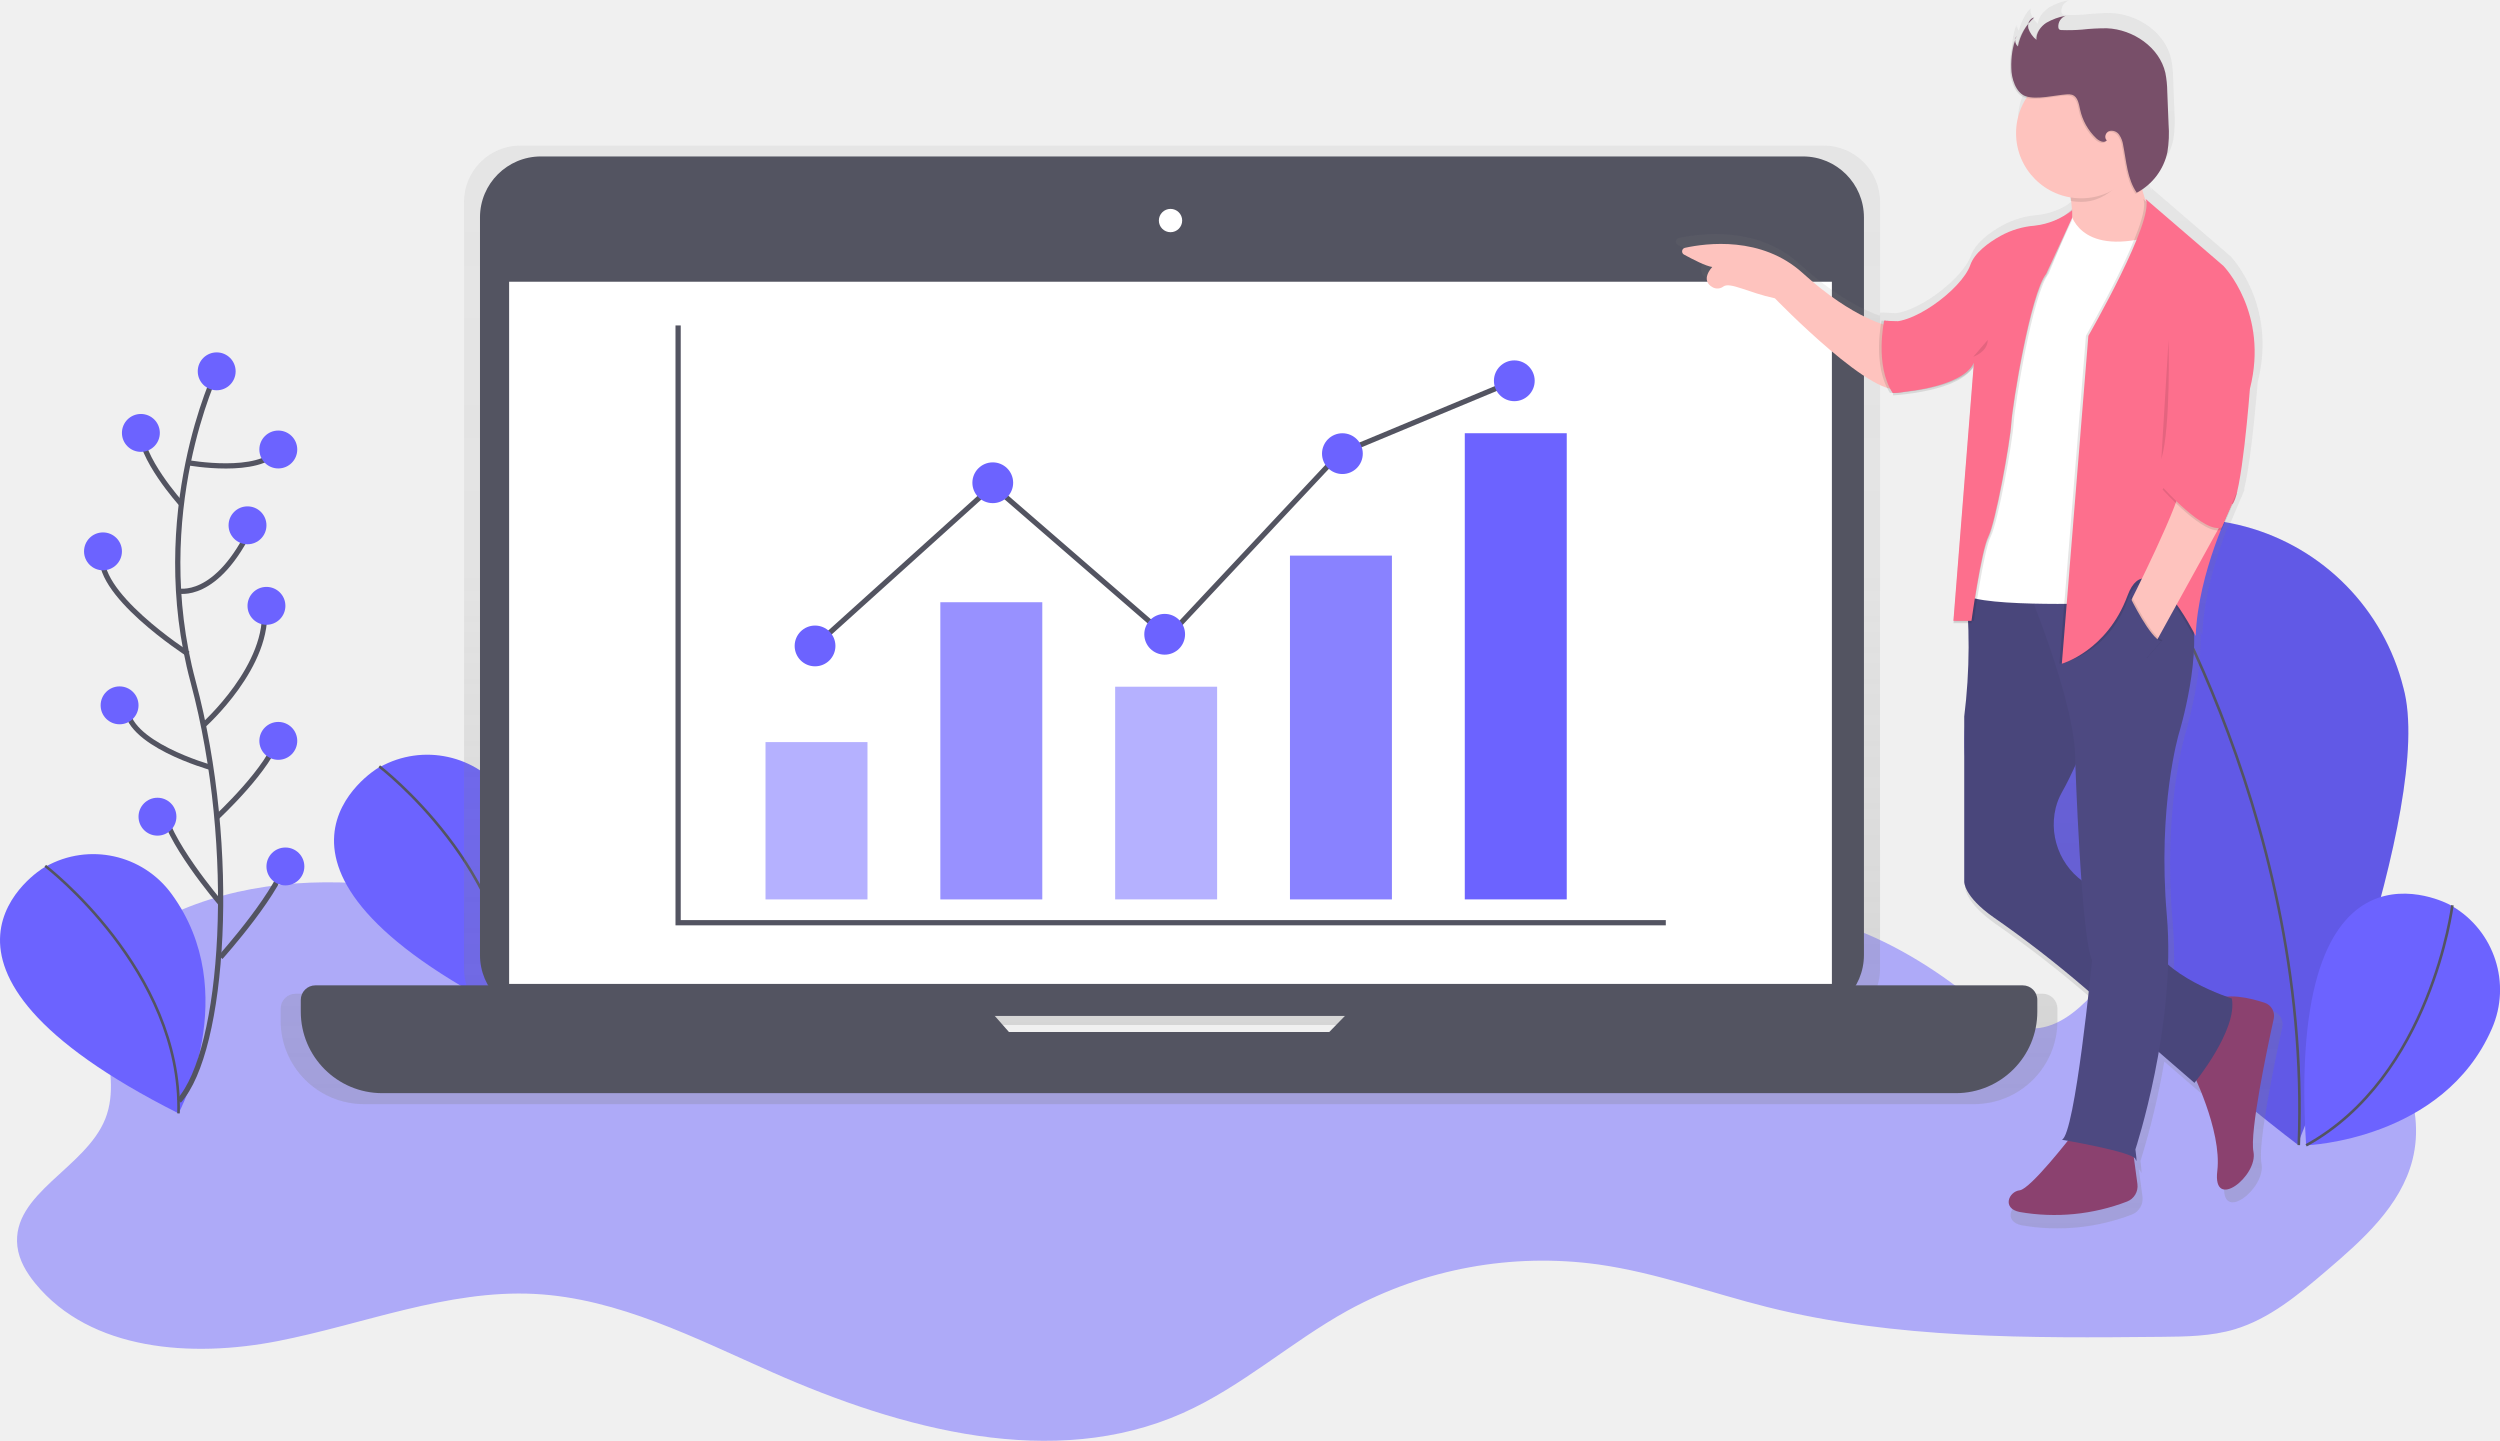
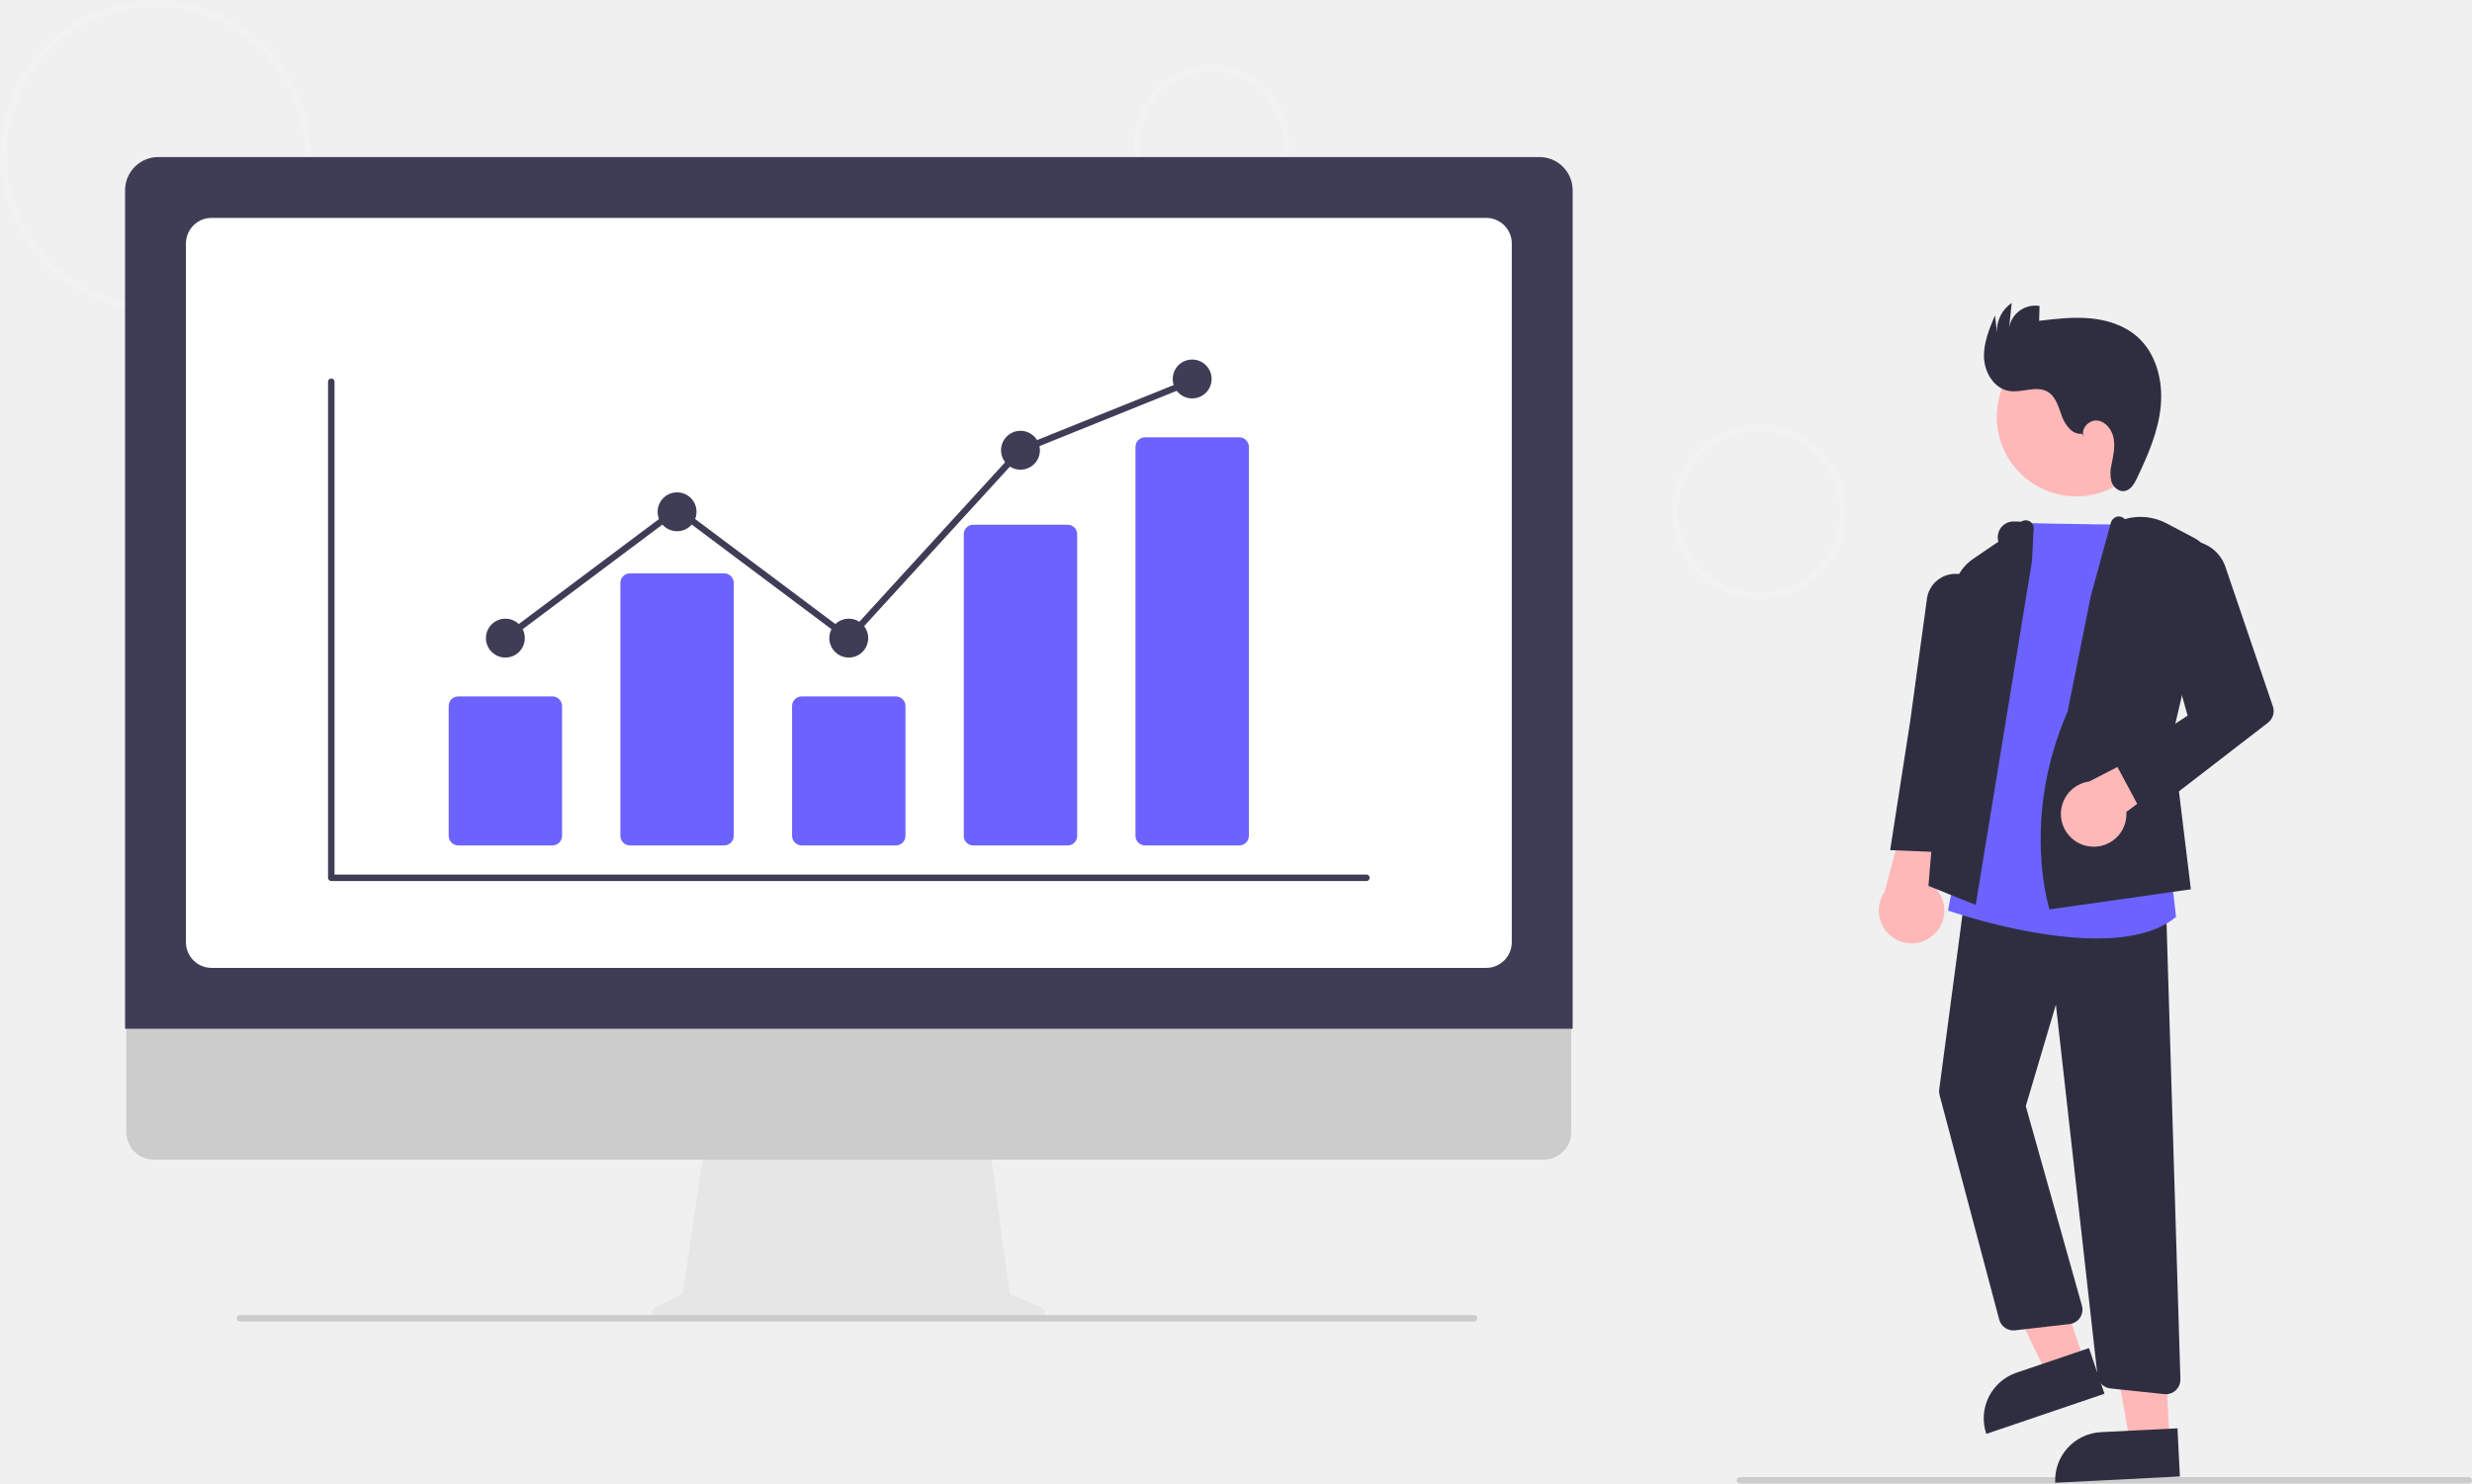
- <svg xmlns="http://www.w3.org/2000/svg" xmlns:xlink="http://www.w3.org/1999/xlink" id="02a143c3-6017-4373-a226-06a05c845178" data-name="Layer 1" width="954" height="549.86" viewBox="0 0 954 549.86">
-   <defs>
-     <linearGradient id="6beaf3f8-3e45-4d0f-940e-4f825d2ab248" x1="569.11" y1="596.37" x2="569.11" y2="230.62" gradientUnits="userSpaceOnUse">
-       <stop offset="0" stop-color="gray" stop-opacity="0.25" />
-       <stop offset="0.54" stop-color="gray" stop-opacity="0.12" />
-       <stop offset="1" stop-color="gray" stop-opacity="0.1" />
-     </linearGradient>
-     <linearGradient id="618658e0-5682-4211-900b-639feb09c488" x1="878.33" y1="643.77" x2="878.33" y2="175.07" xlink:href="#6beaf3f8-3e45-4d0f-940e-4f825d2ab248" />
-   </defs>
-   <path d="M359.74,535.18c-57.68-19.93-123.63-36.8-177.52-8.16-6.83,3.63-13.56,8.2-17.24,15-9.72,17.89,5.73,41.09-1.8,60s-35.87,28.43-33.55,48.63c.61,5.28,3.47,10.06,6.84,14.18,21.11,25.79,59.81,28.4,92.52,22s64.7-19.67,98-18c32,1.65,61.44,17,90.76,29.92,49.43,21.84,107.16,37.51,156.55,15.56,22.63-10.06,41.34-27.19,63-39.15A155.06,155.06,0,0,1,733,657.6c22,3.1,43,10.9,64.53,16.28,48.9,12.21,99.94,11.81,150.33,11.33,9.38-.09,18.91-.2,27.9-2.88,13.31-4,24.29-13.21,34.86-22.22,13.89-11.83,28.52-24.83,33-42.52,5.29-21-5.66-43.32-21.9-57.59s-37-22.07-57.26-29.59c-5-1.84-10.34-3.71-15.46-2.32-3.36.92-6.19,3.16-8.7,5.57-14.38,13.84-26.53,37.25-46.14,33.49-7-1.34-12.73-6.21-18.27-10.71-29.58-24-69.37-42.53-105.07-29.27-26.11,9.7-44.54,34.61-71,43.4-18.82,6.26-39.27,3.55-59.07,4.77-28.8,1.76-56.83,11.94-85.67,11.32-73.54-1.58-134.81-71.9-208.05-65.2-5.74.52-12,1.84-15.52,6.38" transform="translate(-123 -175.07)" fill="#6c63ff" opacity="0.5" />
-   <path d="M267,468.29S205.89,505.18,318.58,562c0,0,24.83-46.1-2.62-83.69a37,37,0,0,0-48-10.52Z" transform="translate(-123 -175.07)" fill="#6c63ff" />
-   <path d="M267.73,467.52s52.32,40,50.86,94.45" transform="translate(-123 -175.07)" fill="none" stroke="#535461" stroke-miterlimit="10" />
-   <path d="M1040.15,437.56c12.38,45.27-40.43,174.24-40.43,174.24S888.6,527.67,876.21,482.4a85,85,0,1,1,163.93-44.85Z" transform="translate(-123 -175.07)" fill="#6c63ff" />
-   <path d="M1040.15,437.56c12.38,45.27-40.43,174.24-40.43,174.24S888.6,527.67,876.21,482.4a85,85,0,1,1,163.93-44.85Z" transform="translate(-123 -175.07)" opacity="0.1" />
-   <path d="M936.21,378.27s69.17,104.42,64,233.78" transform="translate(-123 -175.07)" fill="none" stroke="#535461" stroke-miterlimit="10" />
-   <path d="M1057.8,520.3s-62.72-34.12-54.78,91.83c0,0,52.32-1.87,70.89-44.55a37,37,0,0,0-15.19-46.75Z" transform="translate(-123 -175.07)" fill="#6c63ff" />
-   <path d="M1058.83,520.52s-8.1,65.38-55.81,91.61" transform="translate(-123 -175.07)" fill="none" stroke="#535461" stroke-miterlimit="10" />
-   <path d="M139.56,506.26s-61.14,36.88,51.56,93.67c0,0,24.83-46.1-2.62-83.69a37,37,0,0,0-48-10.52Z" transform="translate(-123 -175.07)" fill="#6c63ff" />
-   <path d="M140.26,505.49s52.32,40,50.86,94.45" transform="translate(-123 -175.07)" fill="none" stroke="#535461" stroke-miterlimit="10" />
-   <path d="M902.43,554.27H838.18a21.42,21.42,0,0,0,2.24-9.57V252.14a21.51,21.51,0,0,0-21.51-21.51H321.58a21.51,21.51,0,0,0-21.51,21.51V544.71a21.42,21.42,0,0,0,2.24,9.57H235.79A5.69,5.69,0,0,0,230.1,560v4.59a31.82,31.82,0,0,0,31.82,31.82H876.3a31.82,31.82,0,0,0,31.82-31.82V560A5.69,5.69,0,0,0,902.43,554.27Zm-395.89,18.2L501,566.22H637.78l-6.1,6.26Z" transform="translate(-123 -175.07)" fill="url(#6beaf3f8-3e45-4d0f-940e-4f825d2ab248)" />
-   <rect x="183.16" y="59.7" width="528.12" height="327.99" rx="23.26" ry="23.26" fill="#535461" />
-   <rect x="194.28" y="107.51" width="504.77" height="267.95" fill="#fff" />
-   <circle cx="446.67" cy="84.16" r="4.45" fill="#fff" />
-   <path d="M647.6,551.08l-17.34,17.79H508l-15.67-17.79H243.34a5.56,5.56,0,0,0-5.56,5.56v4.48a31.1,31.1,0,0,0,31.1,31.1H869.34a31.1,31.1,0,0,0,31.1-31.1v-4.48a5.56,5.56,0,0,0-5.56-5.56Z" transform="translate(-123 -175.07)" fill="#535461" />
-   <polyline points="258.77 124.19 258.77 352.11 635.67 352.11" fill="none" stroke="#535461" stroke-miterlimit="10" stroke-width="2" />
-   <rect x="292.12" y="283.18" width="38.91" height="60.04" fill="#6c63ff" opacity="0.5" />
-   <rect x="358.83" y="229.81" width="38.91" height="113.41" fill="#6c63ff" opacity="0.7" />
-   <rect x="425.54" y="262.05" width="38.91" height="81.16" fill="#6c63ff" opacity="0.5" />
-   <rect x="492.25" y="212.02" width="38.91" height="131.2" fill="#6c63ff" opacity="0.8" />
-   <rect x="558.96" y="165.32" width="38.91" height="177.89" fill="#6c63ff" />
-   <polyline points="311.02 246.49 378.84 185.34 445.55 243.15 511.15 173.11 577.86 145.31" fill="none" stroke="#535461" stroke-miterlimit="10" stroke-width="2" />
-   <circle cx="311.02" cy="246.49" r="7.78" fill="#6c63ff" />
-   <circle cx="444.44" cy="242.04" r="7.78" fill="#6c63ff" />
-   <circle cx="512.26" cy="173.11" r="7.78" fill="#6c63ff" />
-   <circle cx="378.84" cy="184.22" r="7.78" fill="#6c63ff" />
-   <circle cx="577.86" cy="145.31" r="7.78" fill="#6c63ff" />
-   <path d="M990.31,560.82c-4.1-1.35-10.18-2.91-15-2.36-4.59-1.67-15.38-6-22.75-12.52a164.07,164.07,0,0,0-.49-19.22c-3.77-42.87,4.71-71.13,4.71-71.13s6.66-21.56,5.93-39.45c.43.81.67,1.29.67,1.29.58-15.43,5.84-31.4,9.78-41.35a3.32,3.32,0,0,0,.44-.16L978,365.48a9.06,9.06,0,0,0,.83-1.93l.71-1.65-.21-.09c.07-.27.14-.56.21-.85h0c2.81-11.89,5-40.09,5-40.09,7.54-29.68-10.36-48-10.36-48l-30.38-26.14a3.85,3.85,0,0,1,.3,1.07l-.25-.22c-.43-1.23-.9-2.7-1.36-4.38a23.1,23.1,0,0,0,3-2.57,23.33,23.33,0,0,0,6.81-12.15,46.07,46.07,0,0,0,.45-11l-.5-12.61a40,40,0,0,0-.75-7.35c-2.29-10-12.54-17-22.83-17.46a83.45,83.45,0,0,0-9.8.52,65.93,65.93,0,0,1-8,.17,1.44,1.44,0,0,1-.86-.23,1.26,1.26,0,0,1-.37-.87,4.34,4.34,0,0,1,1.06-3.25,4,4,0,0,1,1.38-.79l-.73.17a4,4,0,0,1,1.2-.65,23.29,23.29,0,0,0-7.58,2.75,9.79,9.79,0,0,0-1.77,1.49,7.73,7.73,0,0,0-2.56,4.76,8.86,8.86,0,0,1-2.7-4,4,4,0,0,1,0-1.94q-.27.33-.52.68c0-.07,0-.14,0-.21a20.22,20.22,0,0,0-4,8.14,3.17,3.17,0,0,1-.72-2.34c-.15.47-.29.94-.42,1.41a3.26,3.26,0,0,1,0-.94,32.21,32.21,0,0,0-1.57,11.18c0,3.78,1.68,9.67,5.73,11,.21.07.42.12.64.17a25.43,25.43,0,0,0,17.15,38.84q.1.69.19,1.45l.16,0c.11,1,.2,2.1.26,3.22a21.67,21.67,0,0,1-3.34,2.68,27.54,27.54,0,0,1-11.12,3.68,33.1,33.1,0,0,0-13.37,4c-4.85,2.71-10.2,6.66-11.88,11.46-2.8,8-18.22,20.45-28.56,22l-3.68-.21-.27-.08v.07l-.9-.05-.05,0h-.24v.05l-.93-.05s-.09.43-.22,1.19c-5.2-1.79-16.25-6.75-30.63-19.8-16-14.53-37.65-11.67-46-9.84a1.43,1.43,0,0,0-.38,2.65c3.37,1.85,8.59,4.54,11,4.84,0,0-5,5.23.32,8a3.86,3.86,0,0,0,4-.39c2.58-1.89,9.75,2.39,20.14,4.62,0,0,29.32,30.34,43.88,35a20.93,20.93,0,0,0,1.11,1.93l.9-.07,0,.07H845l.11,1s22.64-1.19,30-9.41a11.79,11.79,0,0,0,1.43-1.53l-7.87,99h.07l-.07.94h5.79A218.25,218.25,0,0,1,872.89,449v64.54s-.3,5.68,11.5,14a441.06,441.06,0,0,1,35.72,27.69l1.43,1.24c-2.17,19.75-6.71,56.56-10.5,57.93l2.34.41c-4,5.07-15.36,19-18.82,19.37-4.24.47-7.07,7.07,0,8.48a79.21,79.21,0,0,0,42-4.14,6.41,6.41,0,0,0,4-6.82l-1.37-10.4a1.46,1.46,0,0,1,.6.63c.94,2.83,0-3.77,0-3.77a294.73,294.73,0,0,0,9.11-38l14,12.1s.28-.35.77-1c3.43,7.78,9.55,23.7,8.18,35.36-1.88,16,16,1.88,14.13-7.54-1.52-7.62,5.28-39.92,7.93-52A5.37,5.37,0,0,0,990.31,560.82Z" transform="translate(-123 -175.07)" fill="url(#618658e0-5682-4211-900b-639feb09c488)" />
-   <path d="M844,299.49s-13.34-2.3-33.12-20.24c-15.65-14.19-36.76-11.4-44.9-9.61a1.39,1.39,0,0,0-.37,2.58c3.29,1.8,8.39,4.43,10.78,4.73,0,0-4.93,5.1.31,7.83a3.77,3.77,0,0,0,3.94-.38c2.52-1.84,9.52,2.34,19.67,4.51,0,0,39.56,40.94,48.76,34Z" transform="translate(-123 -175.07)" fill="#fec3be" />
-   <path d="M912.11,243.83s3.68,15.64,0,26.68l16.56,2.3,14.72-7.36v-9.66s-6.9-14.72-5.06-31.74Z" transform="translate(-123 -175.07)" fill="#fec3be" />
-   <path d="M959,582.83s12,23.46,10.12,39.1,15.64,1.84,13.8-7.36c-1.49-7.44,5.15-39,7.74-50.74a5.24,5.24,0,0,0-3.48-6.11c-5.53-1.82-14.79-4.05-19.44-.64C960.87,562.13,959,582.83,959,582.83Z" transform="translate(-123 -175.07)" fill="#8b416f" />
-   <path d="M913.49,608.59s-15.64,20.24-19.78,20.7-6.9,6.9,0,8.28a77.34,77.34,0,0,0,41-4,6.26,6.26,0,0,0,3.93-6.66L936,607.21Z" transform="translate(-123 -175.07)" fill="#8b416f" />
-   <path d="M887.73,393.78l-15,2a219.53,219.53,0,0,1-.18,52.73v63s-.29,5.55,11.23,13.62a430.67,430.67,0,0,1,34.88,27l41.74,36.16s16.56-20.24,14.26-32.2c0,0-27.6-8.74-31.28-23-2.11-8.16-12.81-15-21.57-19.3a26.82,26.82,0,0,1-14.35-30.44,23.47,23.47,0,0,1,2.35-5.91c7.36-12.88,17.94-41.86,17.94-41.86L907.51,397Z" transform="translate(-123 -175.07)" fill="#4d4981" />
-   <path d="M887.73,393.78l-15,2a219.53,219.53,0,0,1-.18,52.73v63s-.29,5.55,11.23,13.62a430.67,430.67,0,0,1,34.88,27l41.74,36.16s16.56-20.24,14.26-32.2c0,0-27.6-8.74-31.28-23-2.11-8.16-12.81-15-21.57-19.3a26.82,26.82,0,0,1-14.35-30.44,23.47,23.47,0,0,1,2.35-5.91c7.36-12.88,17.94-41.86,17.94-41.86L907.51,397Z" transform="translate(-123 -175.07)" opacity="0.05" />
-   <path d="M909.81,610s27.14,4.6,28.06,7.36,0-3.68,0-3.68,15.64-47.38,12-89.23,4.6-69.46,4.6-69.46,9.66-31.28,4.14-49.22-63.48-10.12-63.48-10.12,20.24,47.38,19.78,69.92c0,0,2.3,68.08,6.44,75.9C921.31,541.43,914.87,608.13,909.81,610Z" transform="translate(-123 -175.07)" fill="#4d4981" />
-   <path d="M913,255.79s2.76,17,30.36,9.66L925,405.28s-53.36,1.84-52.9-4.6l11-84.63Z" transform="translate(-123 -175.07)" fill="#fff" />
-   <path d="M913.72,254.87a22.42,22.42,0,0,1-13.29,6.31,32.33,32.33,0,0,0-13.06,3.88c-4.73,2.65-10,6.5-11.6,11.19-3.22,9.2-23.46,24.38-32.66,21.16l3.22,27.6s26.22-1.38,30.82-11.5L869.34,412h6.9s3.68-26.68,6.44-32.2,8.28-35.88,8.74-43.24,7.36-49.68,13.34-57l9-21.85Z" transform="translate(-123 -175.07)" opacity="0.1" />
-   <path d="M913.72,256.25a28.47,28.47,0,0,1-14.21,5.85A32.33,32.33,0,0,0,886.46,266c-4.73,2.65-10,6.5-11.6,11.19-3.22,9.2-23.46,24.38-32.66,21.16l3.22,27.6s26.22-1.38,30.82-11.5l-7.82,98.43h6.9s3.68-26.68,6.44-32.2,8.28-35.88,8.74-43.24,7.36-49.68,13.34-57L913.72,259Z" transform="translate(-123 -175.07)" opacity="0.1" />
-   <path d="M913.72,255.33a28.47,28.47,0,0,1-14.21,5.85,32.33,32.33,0,0,0-13.06,3.88c-4.73,2.65-10,6.5-11.6,11.19-3.22,9.2-23.46,24.38-32.66,21.16l3.22,27.6s26.22-1.38,30.82-11.5L868.42,412h6.9s3.68-26.68,6.44-32.2,8.28-35.88,8.74-43.24,7.36-49.68,13.34-57l9.89-21.39Z" transform="translate(-123 -175.07)" fill="#fd6f8d" />
-   <path d="M937.18,237.62c-.6-4.36.6-7.08,1.15-12.19l-26.22,19.78s.63,2.67,1.11,6.58a25,25,0,0,0,4,.32C926.32,252.11,932.87,245,937.18,237.62Z" transform="translate(-123 -175.07)" opacity="0.1" />
-   <circle cx="794.17" cy="50.83" r="24.84" fill="#fec3be" />
-   <path d="M890.06,201.55a31.44,31.44,0,0,1,2-12.29,3.07,3.07,0,0,0,.52,4,19.68,19.68,0,0,1,6.24-11.06c-1.77.29-2.68,2.48-2.24,4.22a9.6,9.6,0,0,0,3.07,4.32c-.15-2.63,1.59-5.09,3.79-6.53a22.74,22.74,0,0,1,7.4-2.68,4.29,4.29,0,0,0-2.84,4.4,1.23,1.23,0,0,0,.37.85,1.41,1.41,0,0,0,.84.22,64.38,64.38,0,0,0,7.77-.17,81.49,81.49,0,0,1,9.57-.51c10,.42,20.05,7.25,22.29,17a39.09,39.09,0,0,1,.73,7.18l.49,12.31a45,45,0,0,1-.44,10.76,22.8,22.8,0,0,1-11.71,15.48c-3.61-5.23-3.93-11.95-5.18-18.18a9.2,9.2,0,0,0-1.56-4,3.51,3.51,0,0,0-3.85-1.3c-1.35.54-1.93,2.6-.81,3.52-1,1.18-2.87.3-4-.75a21.48,21.48,0,0,1-6.23-11.13c-.45-2.14-.9-4.78-3-5.51a5.58,5.58,0,0,0-2.22-.15c-4.38.3-11.23,2.11-15.47.72C891.7,211,890.06,205.24,890.06,201.55Z" transform="translate(-123 -175.07)" opacity="0.1" />
-   <path d="M890.52,201.09a31.44,31.44,0,0,1,2-12.29,3.07,3.07,0,0,0,.52,4,19.68,19.68,0,0,1,6.24-11.06c-1.77.29-2.68,2.48-2.24,4.22a9.6,9.6,0,0,0,3.07,4.32c-.15-2.63,1.59-5.09,3.79-6.53a22.74,22.74,0,0,1,7.4-2.68,4.29,4.29,0,0,0-2.84,4.4,1.23,1.23,0,0,0,.37.85,1.41,1.41,0,0,0,.84.22,64.38,64.38,0,0,0,7.77-.17,81.49,81.49,0,0,1,9.57-.51c10,.42,20.05,7.25,22.29,17a39.09,39.09,0,0,1,.73,7.18l.49,12.31a45,45,0,0,1-.44,10.76,22.8,22.8,0,0,1-11.71,15.48c-3.61-5.23-3.93-11.95-5.18-18.18a9.2,9.2,0,0,0-1.56-4,3.51,3.51,0,0,0-3.85-1.3c-1.35.54-1.93,2.6-.81,3.52-1,1.18-2.87.3-4-.75a21.48,21.48,0,0,1-6.23-11.13c-.45-2.14-.9-4.78-3-5.51a5.58,5.58,0,0,0-2.22-.15c-4.38.3-11.23,2.11-15.47.72C892.16,210.53,890.52,204.78,890.52,201.09Z" transform="translate(-123 -175.07)" fill="#784f69" />
-   <path d="M841,297.42s-3.68,17,3.22,27.6l3.91-.32-2.13-27Z" transform="translate(-123 -175.07)" opacity="0.1" />
-   <path d="M842,297.42s-3.68,17,3.22,27.6l3.91-.32-2.13-27Z" transform="translate(-123 -175.07)" fill="#fd6f8d" />
-   <path d="M940.86,251l29.67,25.53s17.48,17.94,10.12,46.92c0,0-3.22,42.32-6.9,44.16,0,0-12.88,25.76-13.8,50.14,0,0-17.25-34.73-25.07-13.57s-26,24.15-26,24.15L919,303.17S944.54,258.78,940.86,251Z" transform="translate(-123 -175.07)" opacity="0.1" />
-   <path d="M941.78,251l29.67,25.53s17.48,17.94,10.12,46.92c0,0-3.22,42.32-6.9,44.16,0,0-12.88,25.76-13.8,50.14,0,0-18.17-36.57-26-15.41s-25.07,26-25.07,26l10.12-125.11S945.46,258.78,941.78,251Z" transform="translate(-123 -175.07)" fill="#fd6f8d" />
-   <path d="M955.35,358.83s7.36-5.06,19.32,8.74l-29.44,53.36L935.34,406S956.27,364.81,955.35,358.83Z" transform="translate(-123 -175.07)" fill="#fec3be" />
-   <path d="M948.22,361.82s16.28,18.28,22.63,15.35l5.88-13.69L954.66,354Z" transform="translate(-123 -175.07)" opacity="0.1" />
-   <path d="M948.22,360.9s16.28,18.28,22.63,15.35l5.88-13.69-22.07-9.48Z" transform="translate(-123 -175.07)" fill="#fd6f8d" />
-   <path d="M936.34,402.51s7.75,15.88,11.88,16.8l-6,6.9-8.74-16.56Z" transform="translate(-123 -175.07)" opacity="0.1" />
-   <path d="M935.88,403s7.75,15.88,11.88,16.8l-6,6.9L933,410.11Z" transform="translate(-123 -175.07)" fill="#4d4981" />
-   <path d="M950.52,304.78s.92,33.12-2.76,45.54" transform="translate(-123 -175.07)" opacity="0.1" />
-   <path d="M876,311.22s5.52-1.84,5.52-6.44" transform="translate(-123 -175.07)" opacity="0.1" />
-   <path d="M205.69,316.76s-26.22,54.24-9,118.43,11.75,141-5.42,160" transform="translate(-123 -175.07)" fill="none" stroke="#535461" stroke-miterlimit="10" stroke-width="2" />
-   <circle cx="82.69" cy="141.7" r="7.23" fill="#6c63ff" />
-   <path d="M194.79,351.65s27.18,4.9,34.41-5" transform="translate(-123 -175.07)" fill="none" stroke="#535461" stroke-miterlimit="10" stroke-width="2" />
-   <path d="M192.21,367.4s-16.35-18.09-15.45-28.94" transform="translate(-123 -175.07)" fill="none" stroke="#535461" stroke-miterlimit="10" stroke-width="2" />
-   <path d="M190.82,400.54s14.87,3.92,28.44-25" transform="translate(-123 -175.07)" fill="none" stroke="#535461" stroke-miterlimit="10" stroke-width="2" />
-   <path d="M194.79,424.64s-37-23.81-32.49-39.17" transform="translate(-123 -175.07)" fill="none" stroke="#535461" stroke-miterlimit="10" stroke-width="2" />
-   <path d="M200.57,451.89s25.92-23,23.21-45.63" transform="translate(-123 -175.07)" fill="none" stroke="#535461" stroke-miterlimit="10" stroke-width="2" />
-   <path d="M203.39,467.91s-33-9.22-32-23.68" transform="translate(-123 -175.07)" fill="none" stroke="#535461" stroke-miterlimit="10" stroke-width="2" />
-   <path d="M205.69,487s20.79-19.26,23.5-31" transform="translate(-123 -175.07)" fill="none" stroke="#535461" stroke-miterlimit="10" stroke-width="2" />
-   <path d="M207.14,519.75s-21.33-24.9-22.24-37.55" transform="translate(-123 -175.07)" fill="none" stroke="#535461" stroke-miterlimit="10" stroke-width="2" />
-   <path d="M207.14,540.36s23.87-26.52,25.67-39.17" transform="translate(-123 -175.07)" fill="none" stroke="#535461" stroke-miterlimit="10" stroke-width="2" />
-   <circle cx="53.76" cy="165.2" r="7.23" fill="#6c63ff" />
-   <circle cx="45.63" cy="269.16" r="7.23" fill="#6c63ff" />
-   <circle cx="39.3" cy="210.4" r="7.23" fill="#6c63ff" />
-   <circle cx="106.2" cy="171.53" r="7.23" fill="#6c63ff" />
-   <circle cx="106.2" cy="282.72" r="7.23" fill="#6c63ff" />
-   <circle cx="94.45" cy="200.46" r="7.23" fill="#6c63ff" />
-   <circle cx="108.91" cy="330.64" r="7.23" fill="#6c63ff" />
-   <circle cx="60.09" cy="311.65" r="7.23" fill="#6c63ff" />
-   <circle cx="101.68" cy="231.19" r="7.23" fill="#6c63ff" />
+ <svg xmlns="http://www.w3.org/2000/svg" id="ee20c741-36aa-4e6e-a939-c0702d3e5051" data-name="Layer 1" width="763.057" height="458" viewBox="0 0 763.057 458">
+   <path d="M266.472,317a48,48,0,1,1,48-48A48.054,48.054,0,0,1,266.472,317Zm0-94a46,46,0,1,0,46,46A46.052,46.052,0,0,0,266.472,223Z" transform="translate(-218.4715 -221)" fill="#f2f2f2" />
+   <path d="M592.472,289a24,24,0,1,1,24-24A24.027,24.027,0,0,1,592.472,289Zm0-46a22,22,0,1,0,22,22A22.025,22.025,0,0,0,592.472,243Z" transform="translate(-218.4715 -221)" fill="#f2f2f2" />
+   <path d="M761.472,406a27,27,0,1,1,27-27A27.031,27.031,0,0,1,761.472,406Zm0-52a25,25,0,1,0,25,25A25.028,25.028,0,0,0,761.472,354Z" transform="translate(-218.4715 -221)" fill="#f2f2f2" />
+   <path d="M980.528,679h-225a1,1,0,0,1,0-2h225a1,1,0,0,1,0,2Z" transform="translate(-218.4715 -221)" fill="#ccc" />
+   <circle cx="640.917" cy="128.686" r="24.561" fill="#ffb8b8" />
+   <polygon points="643.465 420.343 631.857 424.285 611.124 381.386 628.257 375.567 643.465 420.343" fill="#ffb8b8" />
+   <path d="M843.072,642.981h23.644a0,0,0,0,1,0,0v14.887a0,0,0,0,1,0,0H828.185a0,0,0,0,1,0,0v0A14.887,14.887,0,0,1,843.072,642.981Z" transform="translate(-382.6317 86.1046) rotate(-18.76035)" fill="#2f2e41" />
+   <polygon points="669.694 444.575 657.45 445.19 649.249 398.255 667.321 397.346 669.694 444.575" fill="#ffb8b8" />
+   <path d="M867.368,662.902h23.644a0,0,0,0,1,0,0v14.887a0,0,0,0,1,0,0H852.481a0,0,0,0,1,0,0v0A14.887,14.887,0,0,1,867.368,662.902Z" transform="translate(-251.0201 -176.3984) rotate(-2.87712)" fill="#2f2e41" />
+   <path d="M815.3,509.63a10.056,10.056,0,0,0-.468-15.412l11.674-33.774-17.992,4.598L800.188,496.409a10.11,10.11,0,0,0,15.113,13.221Z" transform="translate(-218.4715 -221)" fill="#ffb8b8" />
+   <path d="M887.021,651.424a4.544,4.544,0,0,1-.474-.025l-16.621-1.76a4.472,4.472,0,0,1-3.998-3.974L853.084,531.155l-9.294,31.335,17.329,61.583a4.5,4.5,0,0,1-3.818,5.689l-16.848,1.937a4.523,4.523,0,0,1-4.863-3.315l-18.409-69.303a4.482,4.482,0,0,1-.111-1.748l8.274-62.199,61.714,4.949,4.462,146.703a4.5,4.5,0,0,1-4.498,4.638Z" transform="translate(-218.4715 -221)" fill="#2f2e41" />
+   <path d="M865.688,510.719c-20.676,0-44.084-7.989-45.502-8.479l-.41-.142L843.101,382.413l.429.018c9.244.375,34.469.567,34.723.569l.453.003,9.723,105.619,1.738,15.449-.213.172C884.006,509.052,875.132,510.719,865.688,510.719Z" transform="translate(-218.4715 -221)" fill="#6c63ff" />
+   <path d="M828.336,500.375,813.747,494.499l7.436-89.944a14.856,14.856,0,0,1,6.474-11.104l7.677-5.225v0a4.868,4.868,0,0,1,4.827-6.24l2.199.071a2.5,2.5,0,0,1,3.827,2.661l-.483,9.529Z" transform="translate(-218.4715 -221)" fill="#2f2e41" />
+   <path d="M820.974,484.251l-19.049-.802,6.171-39.692,5.113-37.349a8.924,8.924,0,0,1,11.578-7.846h0a8.917,8.917,0,0,1,6.174,9.647l-5.18,40.467Z" transform="translate(-218.4715 -221)" fill="#2f2e41" />
+   <path d="M851.136,501.751l-.129-.401c-.088-.274-8.673-27.812,5.691-60.672l7.203-35.826,6.156-22.495a2.689,2.689,0,0,1,1.631-1.773,2.477,2.477,0,0,1,2.649.68l0,0a17.198,17.198,0,0,1,12.86,1.286l8.645,4.554a9.815,9.815,0,0,1,4.982,10.923l-11.815,50.423,5.744,47.097Z" transform="translate(-218.4715 -221)" fill="#2f2e41" />
+   <path d="M863.716,482.338a10.056,10.056,0,0,0,11.118-10.684l26.756-19.821-9.353-4.434-28.851,14.862a10.11,10.11,0,0,0,.33,20.077Z" transform="translate(-218.4715 -221)" fill="#ffb8b8" />
+   <path d="M880.491,473.465l-9.037-16.869,22.287-14.668-10.876-39.01A11.795,11.795,0,0,1,891.895,388.187h0a11.827,11.827,0,0,1,13.5,7.764l14.675,43.135a4.499,4.499,0,0,1-1.512,5.013Z" transform="translate(-218.4715 -221)" fill="#2f2e41" />
+   <path d="M861.127,354.895c-2.944.383-5.165-2.629-6.195-5.414s-1.815-6.027-4.375-7.531c-3.497-2.055-7.972.417-11.971-.261-4.516-.766-7.453-5.552-7.683-10.127s1.591-8.975,3.377-13.194l.624,5.242a10.396,10.396,0,0,1,4.543-9.087l-.804,7.692a8.164,8.164,0,0,1,9.392-6.756l-.127,4.583c5.216-.62,10.479-1.241,15.711-.769s10.5,2.128,14.466,5.574c5.932,5.154,8.098,13.641,7.371,21.465s-3.957,15.175-7.323,22.275c-.847,1.787-2.018,3.802-3.982,4.03-1.765.204-3.379-1.271-3.928-2.96a10.73,10.73,0,0,1,.048-5.271c.496-2.637,1.122-5.333.655-7.976s-2.368-5.254-5.032-5.578-5.39,2.721-4.109,5.079Z" transform="translate(-218.4715 -221)" fill="#2f2e41" />
+   <path d="M539.781,624.577l-9.561-4.026-6.559-47.928H436.322l-7.109,47.732-8.554,4.277a2.031,2.031,0,0,0,.908,3.848H538.994A2.031,2.031,0,0,0,539.781,624.577Z" transform="translate(-218.4715 -221)" fill="#e6e6e6" />
+   <path d="M694.991,579h-429.038a8.5,8.5,0,0,1-8.481-8.5V510h446v60.5A8.5,8.5,0,0,1,694.991,579Z" transform="translate(-218.4715 -221)" fill="#ccc" />
+   <path d="M703.92,538.594H257.08V279.727a10.258,10.258,0,0,1,10.247-10.247H693.673A10.259,10.259,0,0,1,703.92,279.727Z" transform="translate(-218.4715 -221)" fill="#3f3d56" />
+   <path d="M677.232,519.805H283.768a7.908,7.908,0,0,1-7.9-7.899V296.168a7.909,7.909,0,0,1,7.9-7.9H677.232a7.909,7.909,0,0,1,7.9,7.9v215.737A7.908,7.908,0,0,1,677.232,519.805Z" transform="translate(-218.4715 -221)" fill="#fff" />
+   <path d="M673.528,628.98h-381a1,1,0,0,1,0-2h381a1,1,0,0,1,0,2Z" transform="translate(-218.4715 -221)" fill="#ccc" />
+   <path d="M640.268,493H320.732a1,1,0,0,1-1-1V338.847a1,1,0,0,1,2,0V491h318.535a1,1,0,0,1,0,2Z" transform="translate(-218.4715 -221)" fill="#3f3d56" />
+   <path d="M389.003,482H359.94a2.972,2.972,0,0,1-2.969-2.968V438.968A2.972,2.972,0,0,1,359.94,436h29.063a2.972,2.972,0,0,1,2.969,2.968v40.063A2.972,2.972,0,0,1,389.003,482Z" transform="translate(-218.4715 -221)" fill="#6c63ff" />
+   <path d="M442.003,482H412.94a2.972,2.972,0,0,1-2.969-2.968V400.968A2.972,2.972,0,0,1,412.94,398h29.063a2.972,2.972,0,0,1,2.969,2.968v78.063A2.972,2.972,0,0,1,442.003,482Z" transform="translate(-218.4715 -221)" fill="#6c63ff" />
+   <path d="M495.003,482H465.94a2.972,2.972,0,0,1-2.969-2.968V438.968A2.972,2.972,0,0,1,465.94,436h29.063a2.972,2.972,0,0,1,2.969,2.968v40.063A2.972,2.972,0,0,1,495.003,482Z" transform="translate(-218.4715 -221)" fill="#6c63ff" />
+   <path d="M548.003,482H518.94a2.907,2.907,0,0,1-2.969-2.834V385.834A2.907,2.907,0,0,1,518.94,383h29.063a2.907,2.907,0,0,1,2.969,2.834v93.332A2.907,2.907,0,0,1,548.003,482Z" transform="translate(-218.4715 -221)" fill="#6c63ff" />
+   <path d="M601.003,482H571.94a2.972,2.972,0,0,1-2.969-2.968V358.968A2.972,2.972,0,0,1,571.94,356h29.063a2.972,2.972,0,0,1,2.969,2.968V479.032A2.972,2.972,0,0,1,601.003,482Z" transform="translate(-218.4715 -221)" fill="#6c63ff" />
+   <circle cx="156" cy="197" r="6" fill="#3f3d56" />
+   <circle cx="209" cy="158" r="6" fill="#3f3d56" />
+   <circle cx="262" cy="197" r="6" fill="#3f3d56" />
+   <circle cx="315" cy="139" r="6" fill="#3f3d56" />
+   <circle cx="368" cy="117" r="6" fill="#3f3d56" />
+   <polygon points="262.126 198.344 209 158.552 156.6 197.8 155.4 196.2 209 156.053 261.874 195.656 314.415 138.158 314.626 138.072 367.626 116.718 368.374 118.573 315.585 139.842 262.126 198.344" fill="#3f3d56" />
</svg>
